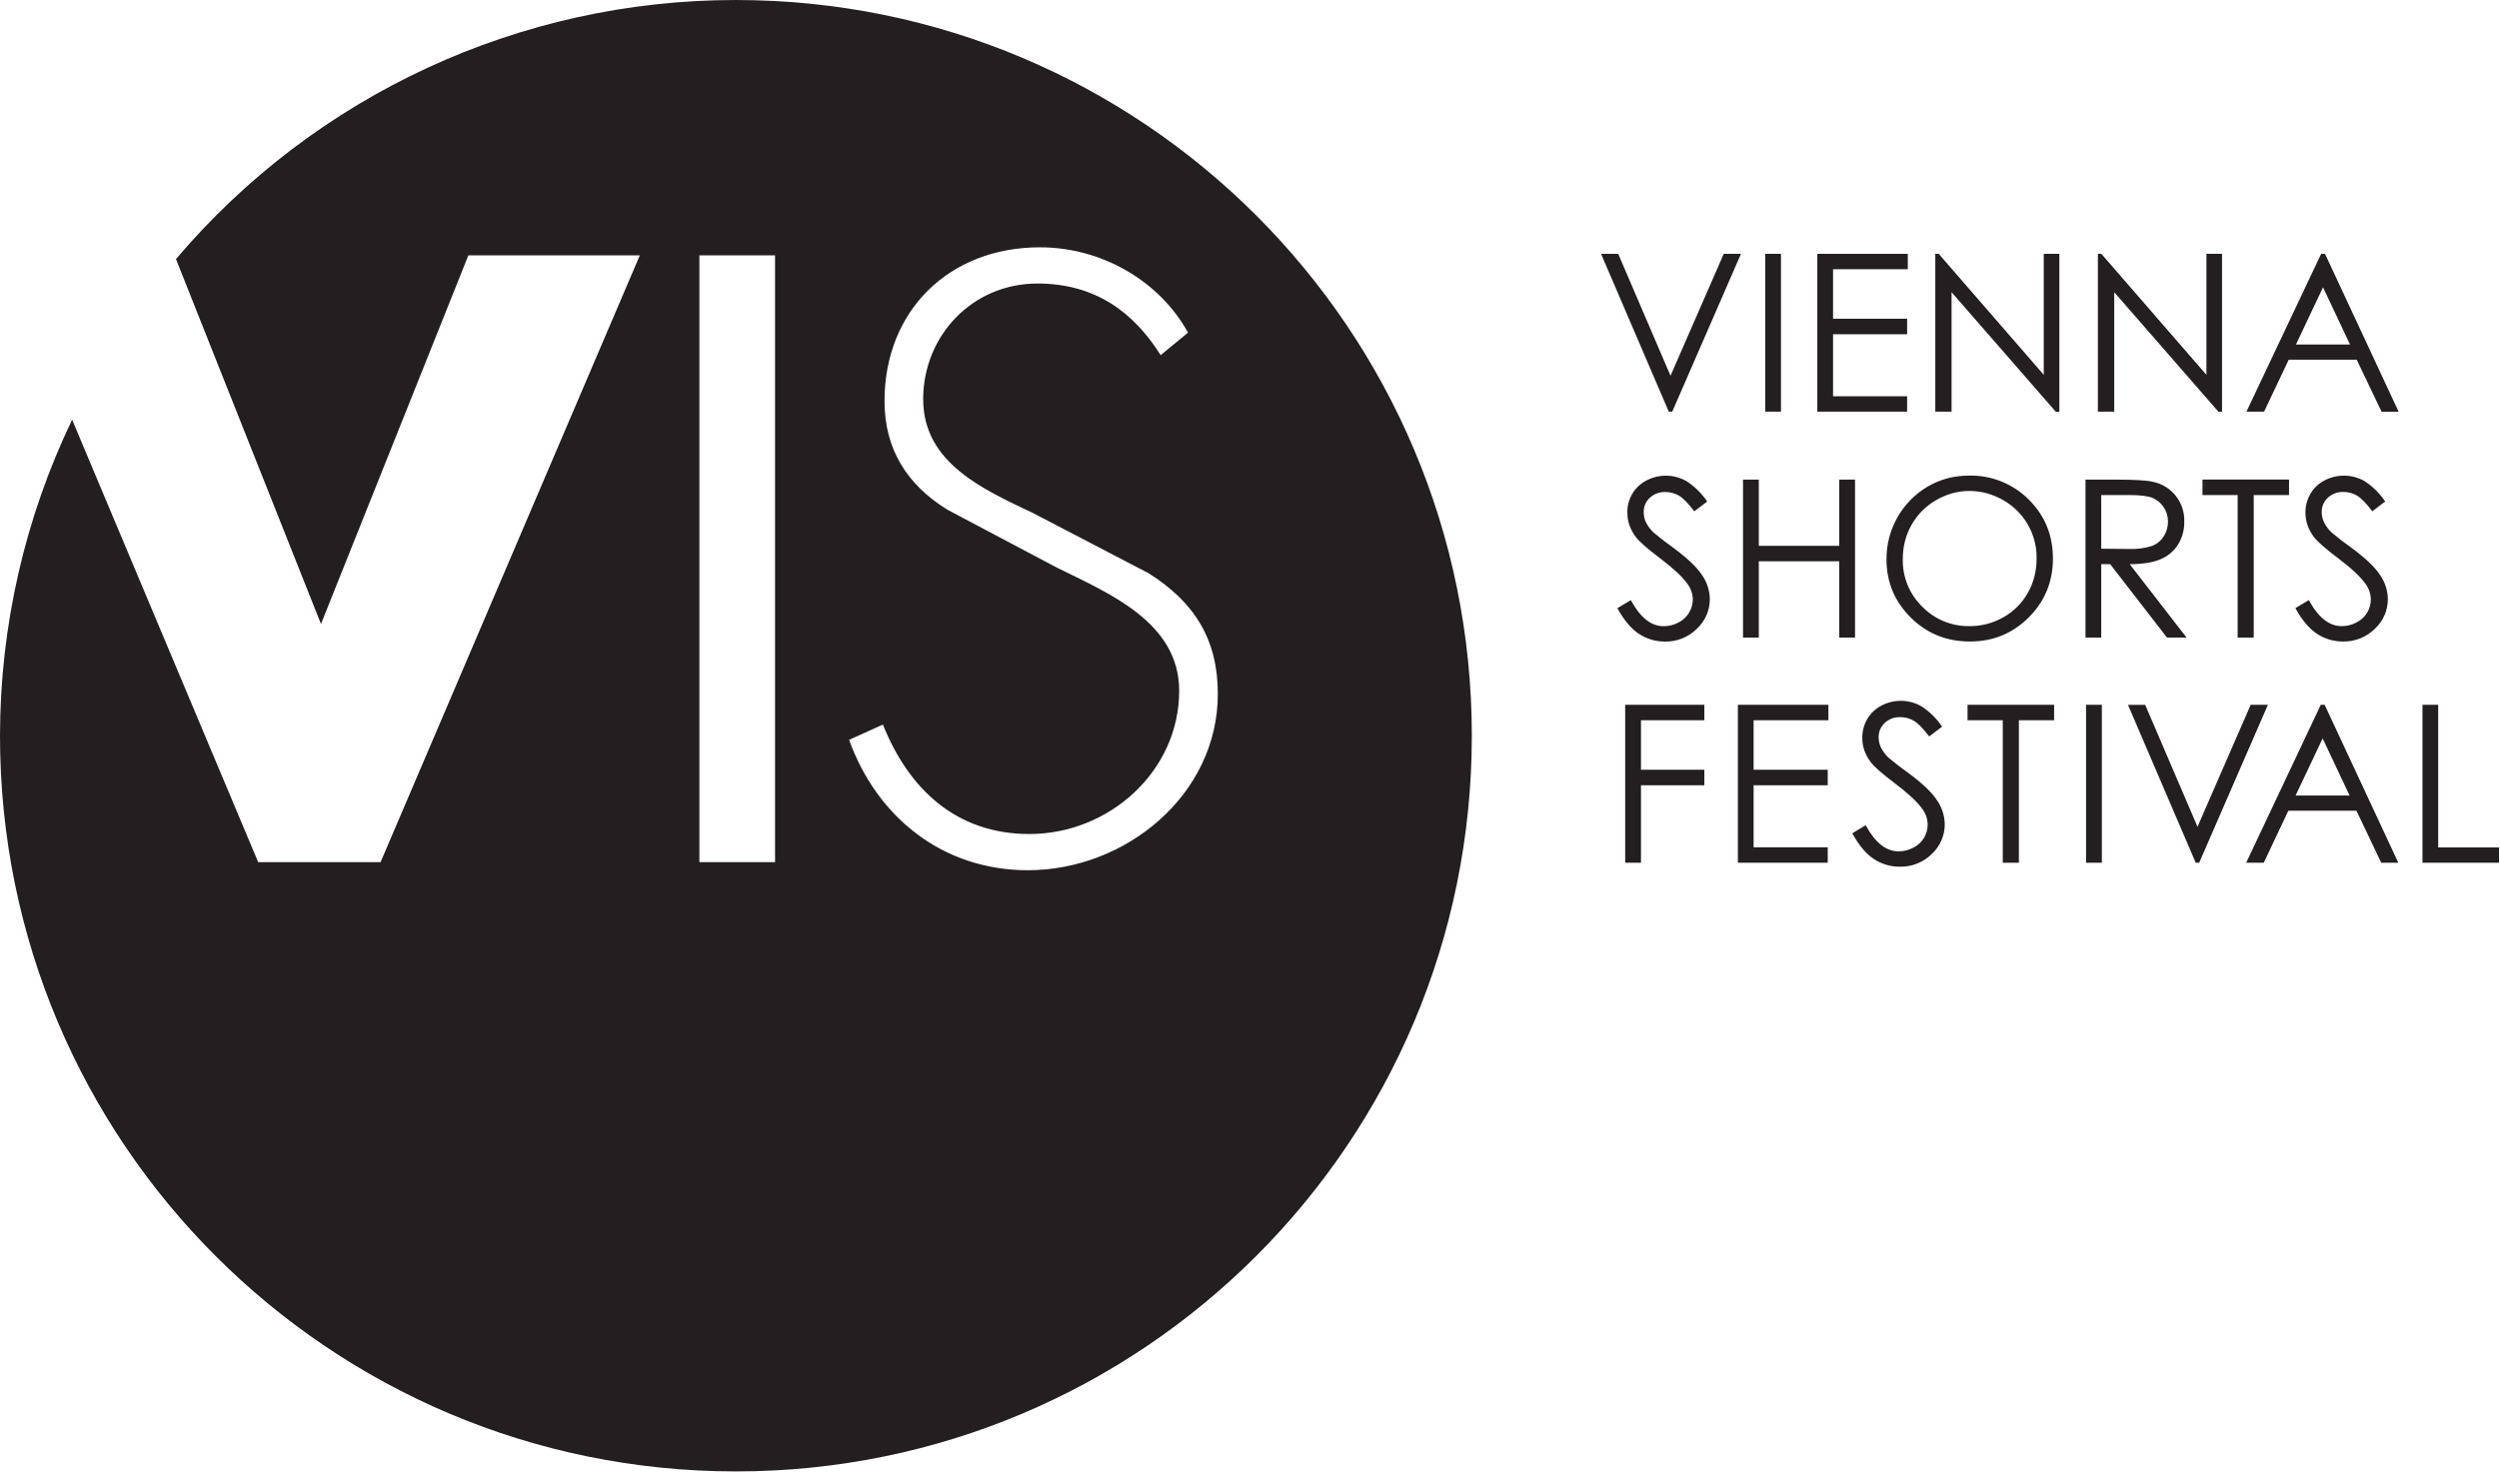
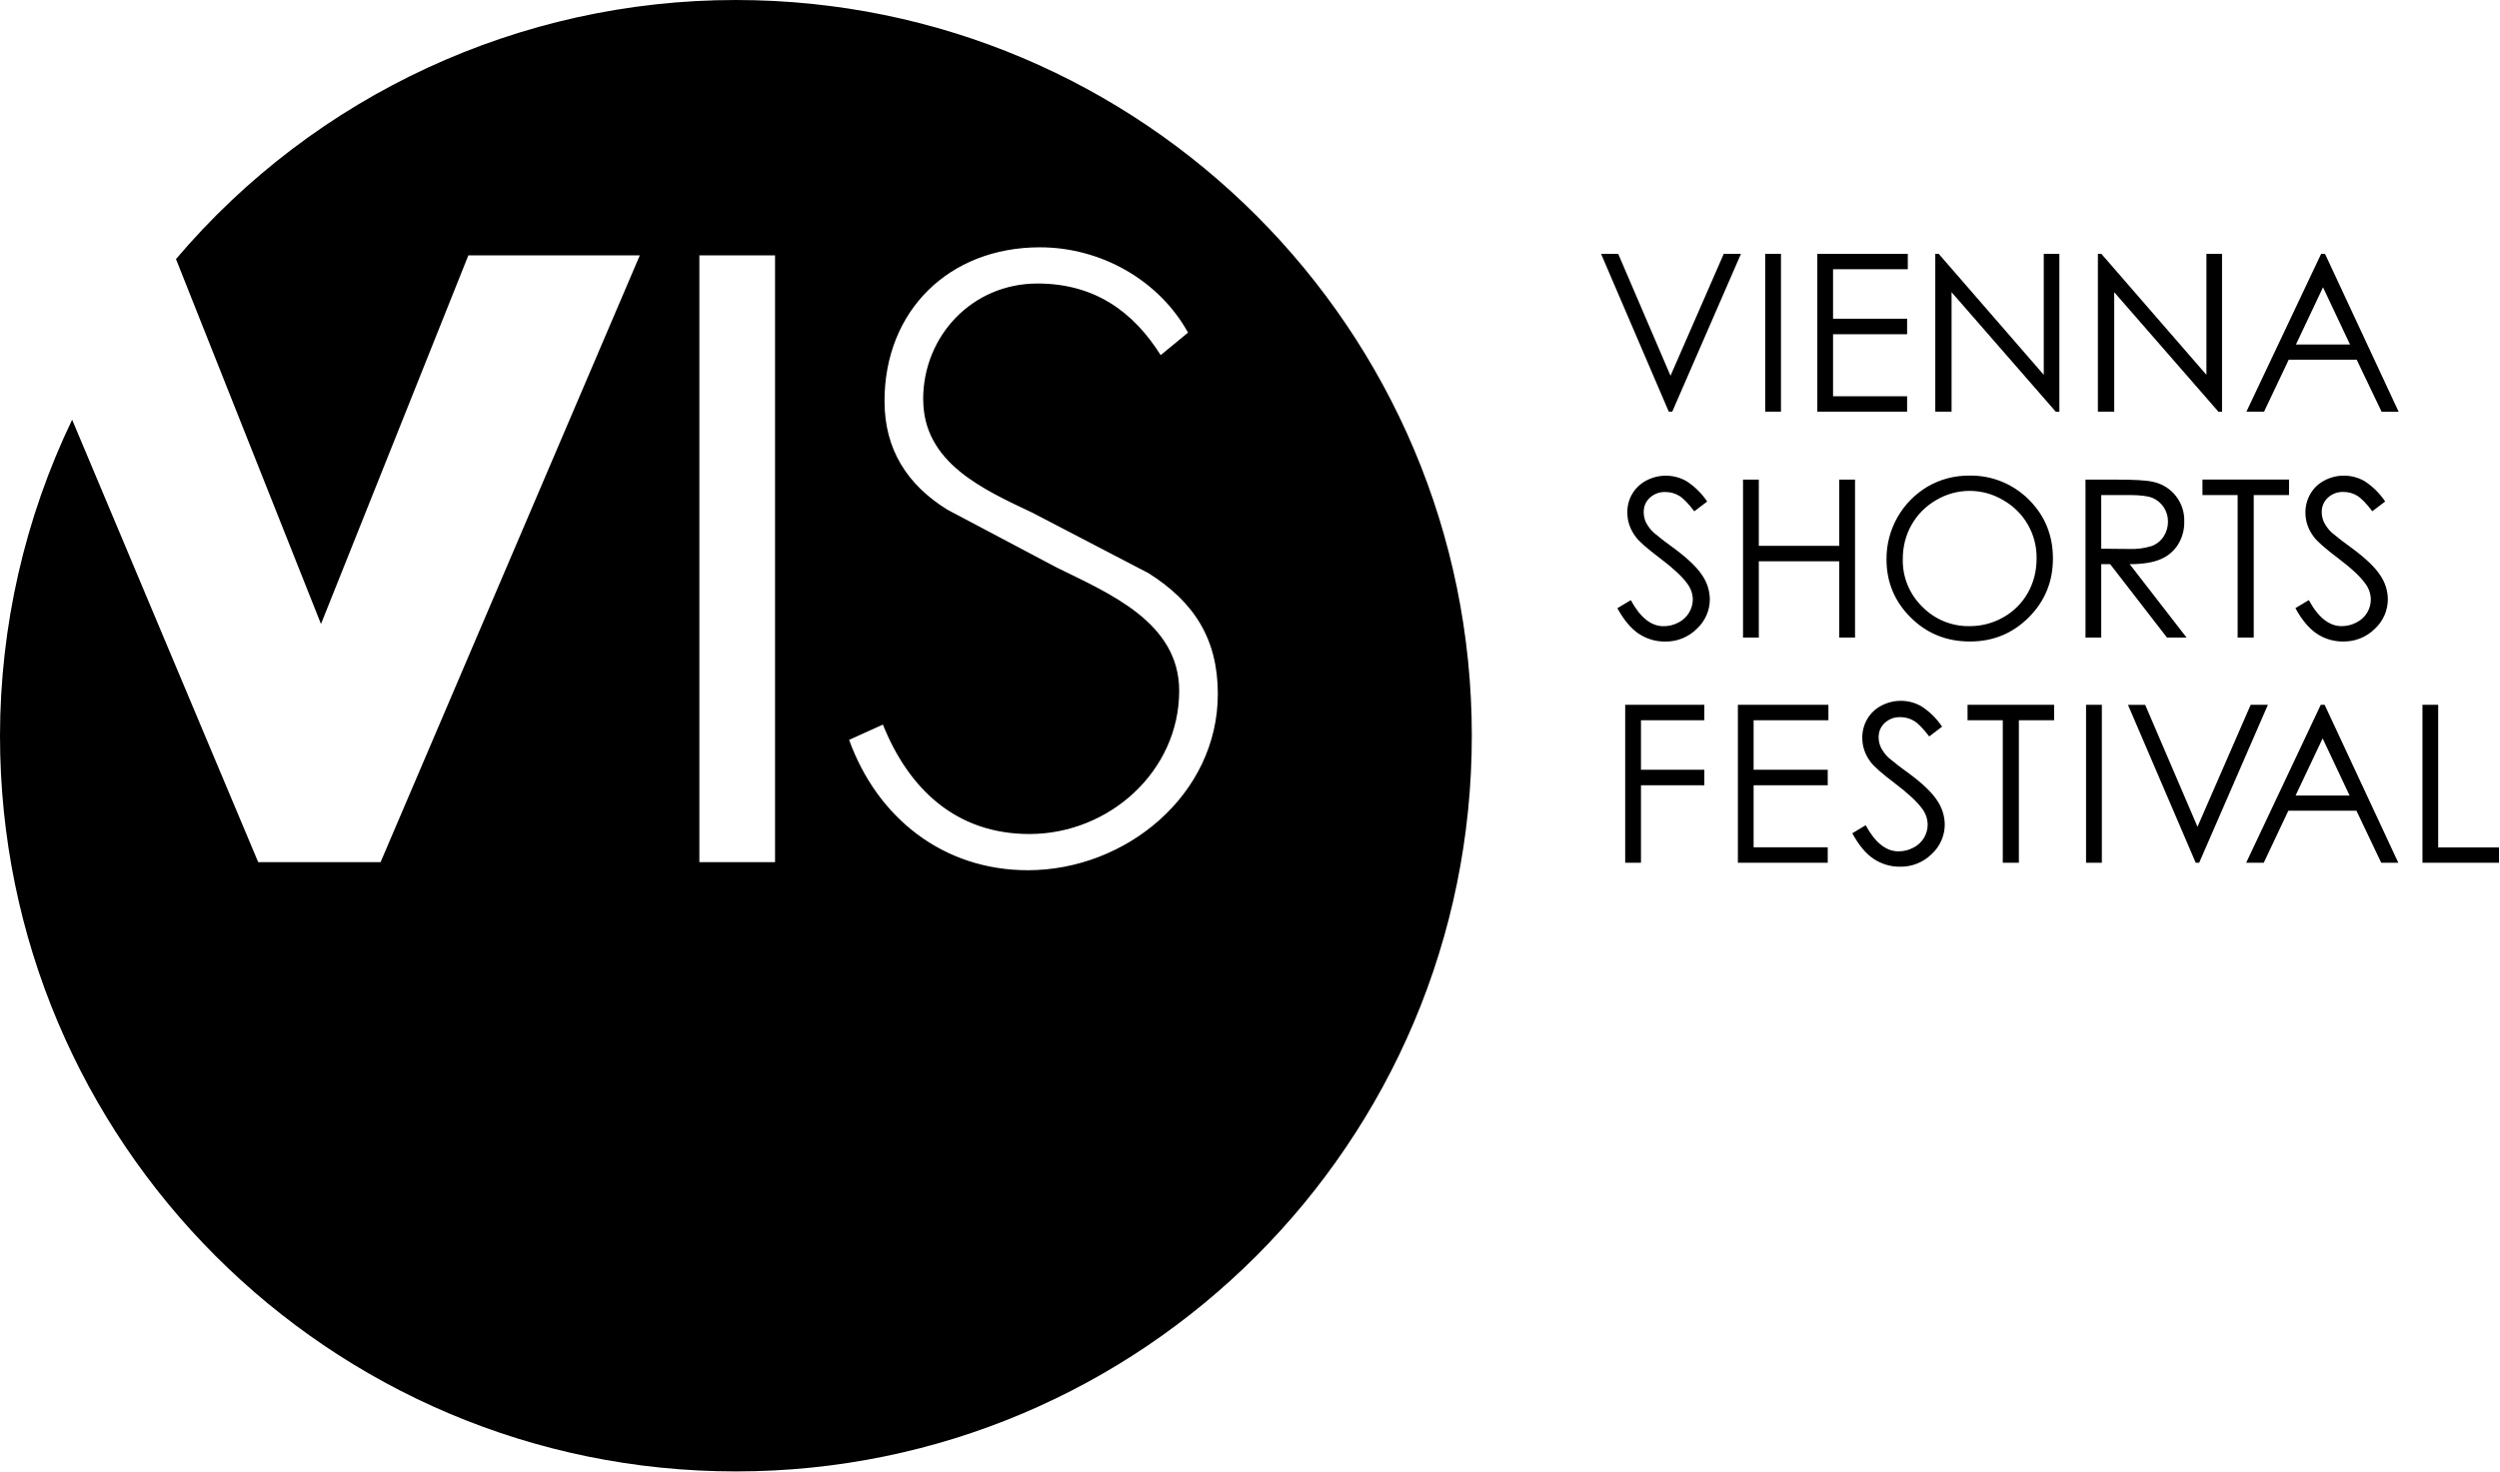
<svg xmlns="http://www.w3.org/2000/svg" width="152.539" height="89.841" viewBox="0 0 40.359 23.77">
-   <g fill="#231f20">
-     <path d="M39.123 13.937h1.236v-.247h-.982v-2.305h-.254zm-1.177-1.086h-.872l.437-.923zm-.465-1.466l-1.205 2.552h.284l.397-.84h1.1l.4.84h.276l-1.19-2.552zm-2.02 2.552h.056l1.11-2.552h-.278l-.859 1.971-.845-1.97h-.278zm-1.771 0h.255v-2.552h-.255zm-1.345-2.302v2.302h.26v-2.302h.569v-.25h-1.398v.25zm-2.081 2.242a.751.751 0 00.421.124.709.709 0 00.513-.205.65.65 0 00.21-.482.701.701 0 00-.123-.383c-.082-.127-.233-.272-.454-.436a5.022 5.022 0 01-.33-.254.595.595 0 01-.126-.17.391.391 0 01-.035-.162c0-.091.033-.168.098-.23a.35.35 0 01.252-.094c.08 0 .154.02.221.06.068.041.15.125.246.252l.208-.158a1.157 1.157 0 00-.332-.328.67.67 0 00-.652-.01.569.569 0 00-.225.215.592.592 0 00-.08.304c0 .14.045.27.135.39.053.072.185.188.398.349.211.16.357.296.437.409a.433.433 0 01.086.251.416.416 0 01-.23.374.507.507 0 01-.241.06c-.2 0-.377-.14-.53-.422l-.216.13c.106.195.222.333.349.416zm-2.197.06h1.451v-.25h-1.197v-1.002h1.197v-.25h-1.197v-.8h1.208v-.25h-1.462zm-1.82 0h.255v-1.252h1.023v-.25h-1.023v-.8h1.023v-.25h-1.278v2.552M37.953 5.565h-.873l.437-.924zM37.487 4.1L36.28 6.65h.285l.398-.839h1.098l.402.84h.275L37.549 4.1zm-3.342 2.55V4.72l1.684 1.932h.057V4.1h-.252v1.955L33.937 4.1h-.056v2.55zm-2.627 0V4.72l1.684 1.932h.057V4.1h-.252v1.955L31.31 4.1h-.055v2.55zm-2.168 0H30.8v-.249h-1.196V5.399H30.8v-.25h-1.196v-.8h1.207V4.1H29.35zm-.842 0h.255V4.1h-.255zm-1.557 0h.056l1.11-2.55h-.278l-.86 1.97-.845-1.97h-.277l1.094 2.55M14.91 6.452c0 1.027.974 1.456 1.768 1.833l1.872.975c.74.468 1.118 1.066 1.118 1.95 0 1.626-1.482 2.848-3.068 2.848-1.366 0-2.432-.845-2.887-2.106l.546-.247c.416 1.04 1.183 1.768 2.366 1.768 1.288 0 2.419-1.014 2.419-2.314 0-1.106-1.131-1.573-1.976-1.99l-1.769-.936c-.65-.403-1.014-.975-1.014-1.755 0-1.456 1.04-2.483 2.51-2.483.988 0 1.924.533 2.392 1.378l-.442.364c-.442-.702-1.066-1.157-1.99-1.157-1.053 0-1.846.845-1.846 1.872zm-2.393 7.476h-1.222V4.125h1.222zm11.253-2.043C23.77 5.321 18.45 0 11.885 0a11.852 11.852 0 00-9.043 4.185l2.342 5.895 2.38-5.955h2.769l-4.187 9.803H4.17L1.165 6.78A11.816 11.816 0 000 11.885C0 18.45 5.321 23.77 11.885 23.77S23.77 18.45 23.77 11.885M37.42 10.239a.75.75 0 00.421.124.708.708 0 00.513-.205.65.65 0 00.21-.482.698.698 0 00-.123-.383c-.082-.127-.233-.272-.454-.436a5.06 5.06 0 01-.33-.254.598.598 0 01-.126-.17.396.396 0 01-.035-.162c0-.091.033-.168.098-.23a.35.35 0 01.253-.094c.08 0 .153.02.22.06.068.041.15.125.246.252l.208-.158a1.167 1.167 0 00-.332-.328.673.673 0 00-.652-.01.563.563 0 00-.224.215.592.592 0 00-.08.304c0 .14.045.27.135.39.052.072.184.188.397.349.212.16.357.296.437.409a.434.434 0 01.087.252.414.414 0 01-.231.373.504.504 0 01-.241.06c-.2 0-.377-.14-.529-.421l-.217.13c.106.194.223.332.349.415zm-1.282-2.242V10.3h.26V7.997h.57v-.25H35.57v.25zm-1.753 0c.175 0 .3.015.376.045a.411.411 0 01.252.383.433.433 0 01-.069.24.392.392 0 01-.191.155 1.093 1.093 0 01-.378.048l-.44-.004v-.867zm-.704 2.302h.254V9.114h.145l.917 1.185h.316l-.918-1.185c.214-.001.382-.028.503-.082a.607.607 0 00.28-.239.679.679 0 00.098-.367.634.634 0 00-.512-.644c-.1-.023-.292-.034-.575-.034h-.508zm-1.33-2.22a1.06 1.06 0 01.54.942c0 .204-.047.39-.141.556a1.031 1.031 0 01-.394.394 1.091 1.091 0 01-.55.144 1.04 1.04 0 01-.76-.313 1.042 1.042 0 01-.316-.769c0-.204.048-.39.143-.557.095-.166.227-.299.396-.397.169-.098.348-.148.537-.148.192 0 .374.05.545.148zm-1.221-.218a1.357 1.357 0 00-.663 1.173c0 .368.13.682.39.94.26.26.58.389.958.389.374 0 .69-.13.95-.39s.39-.577.39-.95c0-.377-.13-.695-.39-.953a1.324 1.324 0 00-.97-.387c-.239 0-.46.06-.665.178zM28.15 10.3h.255V9.067h1.299V10.3h.255V7.748h-.255v1.07h-1.299v-1.07h-.255zm-1.68-.06a.752.752 0 00.42.124.707.707 0 00.513-.205.65.65 0 00.211-.482.701.701 0 00-.123-.383c-.082-.127-.234-.272-.454-.436a5.176 5.176 0 01-.33-.254.594.594 0 01-.127-.17.394.394 0 01-.034-.162c0-.091.032-.168.098-.23a.35.35 0 01.252-.094c.08 0 .153.02.221.06.068.041.15.125.246.252l.208-.158a1.16 1.16 0 00-.332-.328.672.672 0 00-.653-.01.57.57 0 00-.304.519c0 .14.045.27.136.39.051.072.184.188.397.349.211.16.357.296.437.409a.432.432 0 01.087.252.421.421 0 01-.231.373.507.507 0 01-.242.06c-.2 0-.376-.14-.528-.421l-.217.13c.106.194.223.332.348.415" />
-   </g>
+   <path d="M39.123 13.937h1.236v-.247h-.982v-2.305h-.254zm-1.177-1.086h-.872l.437-.923zm-.465-1.466l-1.205 2.552h.284l.397-.84h1.1l.4.84h.276l-1.19-2.552zm-2.02 2.552h.056l1.11-2.552h-.278l-.859 1.971-.845-1.97h-.278zm-1.771 0h.255v-2.552h-.255zm-1.345-2.302v2.302h.26v-2.302h.569v-.25h-1.398v.25zm-2.081 2.242a.751.751 0 00.421.124.709.709 0 00.513-.205.65.65 0 00.21-.482.701.701 0 00-.123-.383c-.082-.127-.233-.272-.454-.436a5.022 5.022 0 01-.33-.254.595.595 0 01-.126-.17.391.391 0 01-.035-.162c0-.091.033-.168.098-.23a.35.35 0 01.252-.094c.08 0 .154.02.221.06.068.041.15.125.246.252l.208-.158a1.157 1.157 0 00-.332-.328.67.67 0 00-.652-.01.569.569 0 00-.225.215.592.592 0 00-.08.304c0 .14.045.27.135.39.053.072.185.188.398.349.211.16.357.296.437.409a.433.433 0 01.086.251.416.416 0 01-.23.374.507.507 0 01-.241.06c-.2 0-.377-.14-.53-.422l-.216.13c.106.195.222.333.349.416zm-2.197.06h1.451v-.25h-1.197v-1.002h1.197v-.25h-1.197v-.8h1.208v-.25h-1.462zm-1.82 0h.255v-1.252h1.023v-.25h-1.023v-.8h1.023v-.25h-1.278v2.552m11.706-8.372h-.873l.437-.924zM37.487 4.1L36.28 6.65h.285l.398-.839h1.098l.402.84h.275L37.549 4.1zm-3.342 2.55V4.72l1.684 1.932h.057V4.1h-.252v1.955L33.937 4.1h-.056v2.55zm-2.627 0V4.72l1.684 1.932h.057V4.1h-.252v1.955L31.31 4.1h-.055v2.55zm-2.168 0h1.45v-.249h-1.196V5.399H30.8v-.25h-1.196v-.8h1.207V4.1H29.35zm-.842 0h.255V4.1h-.255zm-1.557 0h.056l1.11-2.55h-.278l-.86 1.97-.845-1.97h-.277l1.094 2.55M14.91 6.452c0 1.027.974 1.456 1.768 1.833l1.872.975c.74.468 1.118 1.066 1.118 1.95 0 1.626-1.482 2.848-3.068 2.848-1.366 0-2.432-.845-2.887-2.106l.546-.247c.416 1.04 1.183 1.768 2.366 1.768 1.288 0 2.419-1.014 2.419-2.314 0-1.106-1.131-1.573-1.976-1.99l-1.769-.936c-.65-.403-1.014-.975-1.014-1.755 0-1.456 1.04-2.483 2.51-2.483.988 0 1.924.533 2.392 1.378l-.442.364c-.442-.702-1.066-1.157-1.99-1.157-1.053 0-1.846.845-1.846 1.872zm-2.393 7.476h-1.222V4.125h1.222zm11.253-2.043C23.77 5.321 18.45 0 11.885 0a11.852 11.852 0 00-9.043 4.185l2.342 5.895 2.38-5.955h2.769l-4.187 9.803H4.17L1.165 6.78A11.816 11.816 0 000 11.885C0 18.45 5.321 23.77 11.885 23.77S23.77 18.45 23.77 11.885m13.65-1.646a.75.75 0 00.421.124.708.708 0 00.513-.205.65.65 0 00.21-.482.698.698 0 00-.123-.383c-.082-.127-.233-.272-.454-.436a5.06 5.06 0 01-.33-.254.598.598 0 01-.126-.17.396.396 0 01-.035-.162c0-.091.033-.168.098-.23a.35.35 0 01.253-.094c.08 0 .153.02.22.06.068.041.15.125.246.252l.208-.158a1.167 1.167 0 00-.332-.328.673.673 0 00-.652-.01.563.563 0 00-.224.215.592.592 0 00-.08.304c0 .14.045.27.135.39.052.072.184.188.397.349.212.16.357.296.437.409a.434.434 0 01.087.252.414.414 0 01-.231.373.504.504 0 01-.241.06c-.2 0-.377-.14-.529-.421l-.217.13c.106.194.223.332.349.415zm-1.282-2.242V10.3h.26V7.997h.57v-.25H35.57v.25zm-1.753 0c.175 0 .3.015.376.045a.411.411 0 01.252.383.433.433 0 01-.069.24.392.392 0 01-.191.155 1.093 1.093 0 01-.378.048l-.44-.004v-.867zm-.704 2.302h.254V9.114h.145l.917 1.185h.316l-.918-1.185c.214-.001.382-.028.503-.082a.607.607 0 00.28-.239.679.679 0 00.098-.367.634.634 0 00-.512-.644c-.1-.023-.292-.034-.575-.034h-.508zm-1.33-2.22a1.06 1.06 0 01.54.942c0 .204-.047.39-.141.556a1.031 1.031 0 01-.394.394 1.091 1.091 0 01-.55.144 1.04 1.04 0 01-.76-.313 1.042 1.042 0 01-.316-.769c0-.204.048-.39.143-.557.095-.166.227-.299.396-.397a1.055 1.055 0 011.082 0zm-1.221-.218a1.357 1.357 0 00-.663 1.173c0 .368.13.682.39.94.26.26.58.389.958.389.374 0 .69-.13.95-.39s.39-.577.39-.95c0-.377-.13-.695-.39-.953a1.324 1.324 0 00-.97-.387c-.239 0-.46.06-.665.178zM28.15 10.3h.255V9.067h1.299V10.3h.255V7.748h-.255v1.07h-1.299v-1.07h-.255zm-1.68-.06a.752.752 0 00.42.124.707.707 0 00.513-.205.65.65 0 00.211-.482.701.701 0 00-.123-.383c-.082-.127-.234-.272-.454-.436a5.176 5.176 0 01-.33-.254.594.594 0 01-.127-.17.394.394 0 01-.034-.162c0-.091.032-.168.098-.23a.35.35 0 01.252-.094c.08 0 .153.02.221.06.068.041.15.125.246.252l.208-.158a1.16 1.16 0 00-.332-.328.672.672 0 00-.653-.01.57.57 0 00-.304.519c0 .14.045.27.136.39.051.072.184.188.397.349.211.16.357.296.437.409a.432.432 0 01.087.252.421.421 0 01-.231.373.507.507 0 01-.242.06c-.2 0-.376-.14-.528-.421l-.217.13c.106.194.223.332.348.415" />
</svg>
